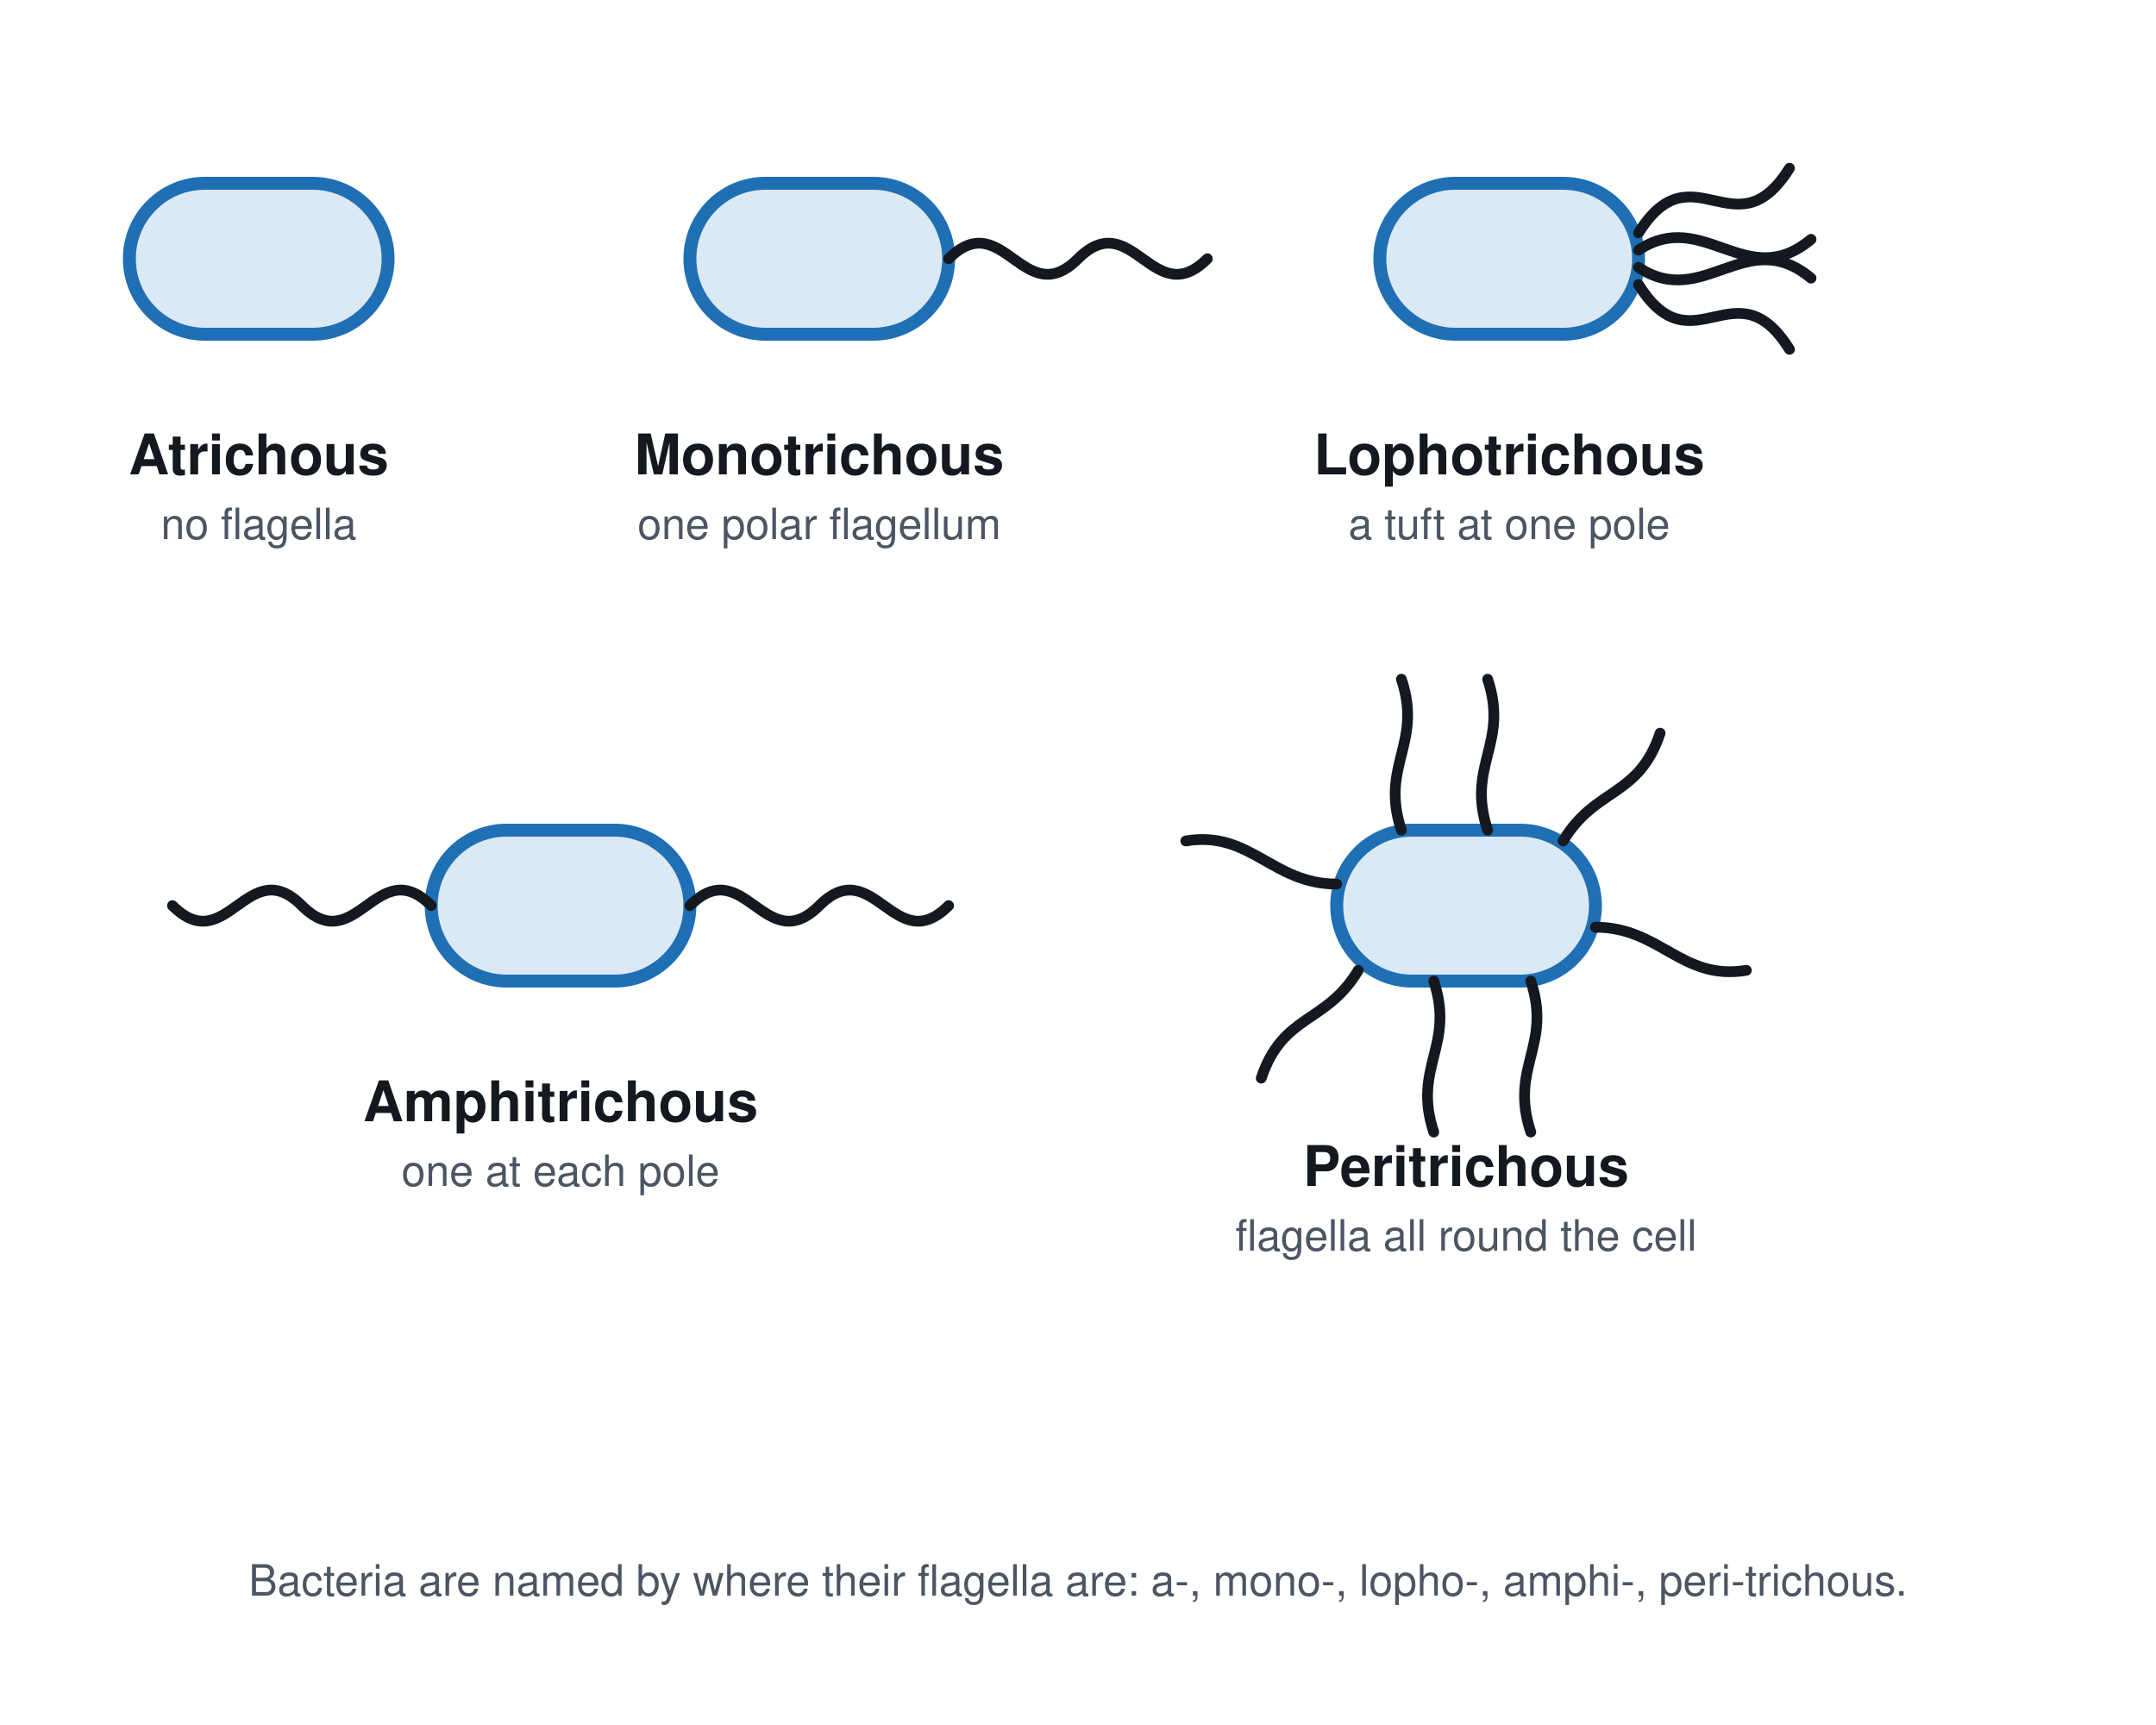
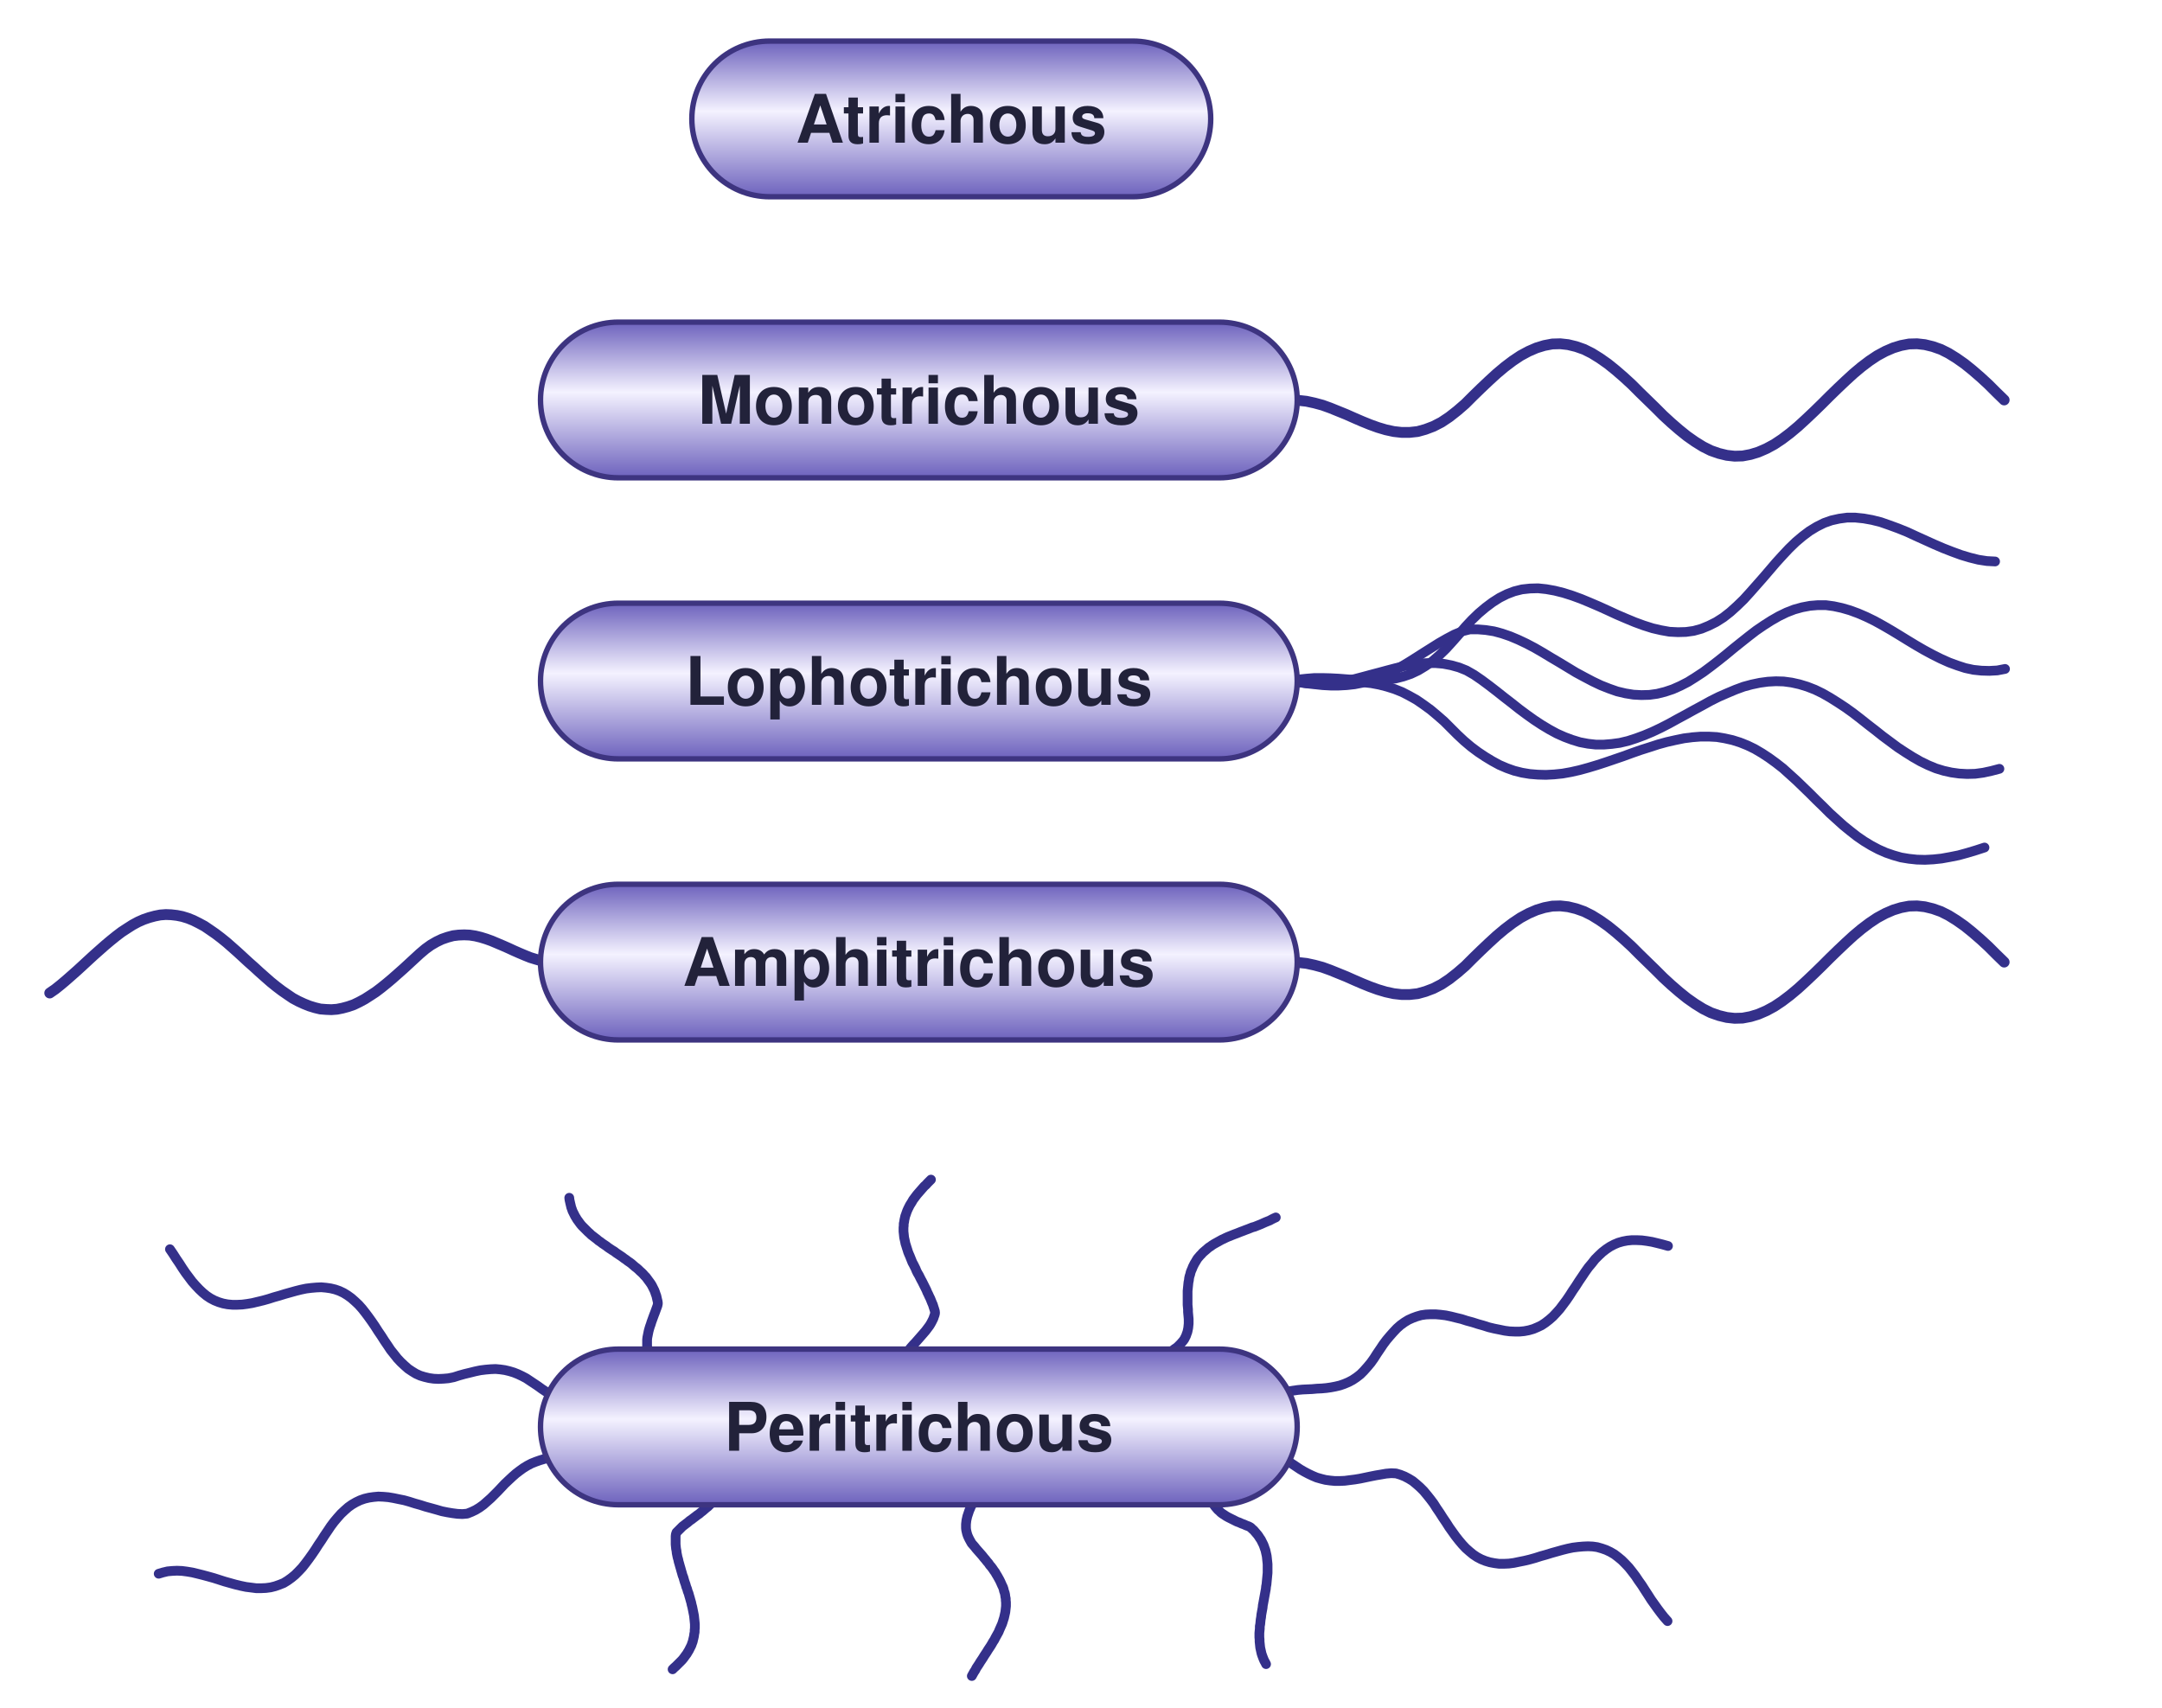
- <svg xmlns="http://www.w3.org/2000/svg" viewBox="0 0 1000 800" font-family="Segoe UI, Helvetica, Arial, sans-serif">
-   <rect width="1000" height="800" fill="#ffffff" />
+ <svg xmlns="http://www.w3.org/2000/svg" viewBox="0 0 1000 790" font-family="Segoe UI, Helvetica, Arial, sans-serif">
  <defs>
-     <style>
-       .t{font-size:26px;font-weight:700;fill:#14181f;text-anchor:middle}
-       .s{font-size:20px;fill:#4b5563;text-anchor:middle}
-       .cell{fill:#dbe9f5;stroke:#1f6fb5;stroke-width:6}
-       .fl{fill:none;stroke:#14181f;stroke-width:5;stroke-linecap:round}
-     </style>
+     <linearGradient id="cellg" x1="0" y1="0" x2="0" y2="1">
+       <stop offset="0%" stop-color="#6d62bd" />
+       <stop offset="45%" stop-color="#f4f2ff" />
+       <stop offset="100%" stop-color="#6d62bd" />
+     </linearGradient>
  </defs>
-   <g transform="translate(120,120)">
-     <rect class="cell" x="-60" y="-35" width="120" height="70" rx="35" />
-     <text class="t" x="0" y="100">Atrichous</text>
-     <text class="s" x="0" y="130">no flagella</text>
+   <rect width="1000" height="790" fill="#ffffff" />
+   <g transform="translate(0 -20)">
+     <rect x="320" y="39.0" width="240" height="72" rx="36.0" ry="36.0" fill="url(#cellg)" stroke="#3d3480" stroke-width="2.5" />
+     <text x="440.0" y="86.0" font-size="31" fill="#22223a" text-anchor="middle" font-weight="600">Atrichous</text>
+     <path d="M597.0 205.0 L600.7 205.2 L604.3 205.6 L608.0 206.4 L611.7 207.4 L615.3 208.7 L619.0 210.2 L622.7 211.7 L626.3 213.3 L630.0 214.9 L633.7 216.4 L637.3 217.7 L641.0 218.8 L644.7 219.6 L648.3 220.0 L652.0 220.0 L655.7 219.6 L659.3 218.6 L663.0 217.2 L666.7 215.3 L670.3 212.9 L674.0 210.0 L677.7 206.8 L681.3 203.2 L685.0 199.6 L688.7 196.1 L692.3 192.8 L696.0 189.7 L699.7 186.9 L703.3 184.5 L707.0 182.5 L710.7 180.9 L714.3 179.8 L718.0 179.1 L721.7 179.0 L725.3 179.4 L729.0 180.3 L732.7 181.6 L736.3 183.4 L740.0 185.7 L743.7 188.3 L747.3 191.2 L751.0 194.4 L754.7 197.8 L758.3 201.4 L762.0 205.0 L765.7 208.6 L769.3 212.2 L773.0 215.6 L776.7 218.8 L780.3 221.7 L784.0 224.3 L787.7 226.6 L791.3 228.4 L795.0 229.7 L798.7 230.6 L802.3 231.0 L806.0 230.9 L809.7 230.2 L813.3 229.1 L817.0 227.5 L820.7 225.5 L824.3 223.1 L828.0 220.3 L831.7 217.2 L835.3 213.9 L839.0 210.4 L842.7 206.8 L846.3 203.2 L850.0 199.6 L853.7 196.1 L857.3 192.8 L861.0 189.7 L864.7 186.9 L868.3 184.5 L872.0 182.5 L875.7 180.9 L879.3 179.8 L883.0 179.1 L886.7 179.0 L890.3 179.4 L894.0 180.3 L897.7 181.6 L901.3 183.4 L905.0 185.7 L908.7 188.3 L912.3 191.2 L916.0 194.4 L919.7 197.8 L923.3 201.4 L927.0 205.0" stroke="#34308a" stroke-width="5" fill="none" stroke-linejoin="round" stroke-linecap="round" />
+     <rect x="250" y="169.0" width="350" height="72" rx="36.0" ry="36.0" fill="url(#cellg)" stroke="#3d3480" stroke-width="2.5" />
+     <text x="425.0" y="216.0" font-size="31" fill="#22223a" text-anchor="middle" font-weight="600">Monotrichous</text>
+     <path d="M597.0 335.0 L600.6 334.3 L604.3 333.9 L608.0 333.6 L611.7 333.6 L615.5 333.7 L619.3 333.9 L623.1 334.2 L626.9 334.5 L630.7 334.7 L634.5 334.8 L638.3 334.7 L642.0 334.4 L645.6 333.8 L649.1 332.9 L652.6 331.7 L656.0 330.1 L659.3 328.1 L662.6 325.8 L665.7 323.1 L668.8 320.1 L671.8 316.8 L674.8 313.4 L677.8 309.9 L680.8 306.7 L683.9 303.7 L687.1 301.0 L690.3 298.6 L693.6 296.5 L697.0 294.8 L700.4 293.5 L704.0 292.6 L707.7 292.2 L711.4 292.1 L715.2 292.5 L719.1 293.2 L723.1 294.2 L727.2 295.5 L731.3 297.0 L735.4 298.7 L739.6 300.5 L743.8 302.4 L747.9 304.3 L752.1 306.1 L756.2 307.8 L760.3 309.3 L764.4 310.6 L768.3 311.5 L772.2 312.2 L776.1 312.4 L779.8 312.3 L783.4 311.8 L787.0 310.8 L790.4 309.4 L793.8 307.7 L797.1 305.6 L800.3 303.1 L803.4 300.3 L806.5 297.3 L809.5 294.0 L812.5 290.6 L815.5 287.2 L818.5 283.7 L821.5 280.2 L824.5 276.9 L827.5 273.7 L830.6 270.7 L833.8 268.0 L837.0 265.6 L840.3 263.6 L843.7 261.9 L847.1 260.7 L850.7 259.9 L854.4 259.4 L858.1 259.4 L862.0 259.8 L865.9 260.5 L869.9 261.5 L873.9 262.9 L878.0 264.4 L882.2 266.1 L886.3 268.0 L890.5 269.9 L894.7 271.8 L898.9 273.6 L903.0 275.2 L907.1 276.7 L911.1 277.9 L915.1 278.9 L919.0 279.5 L922.8 279.7" stroke="#34308a" stroke-width="4.5" fill="none" stroke-linejoin="round" stroke-linecap="round" />
+     <path d="M597.0 335.0 L600.7 335.5 L604.4 336.1 L608.1 336.5 L611.8 336.9 L615.5 337.1 L619.2 337.1 L622.9 336.9 L626.5 336.5 L630.1 335.8 L633.7 334.8 L637.3 333.6 L640.9 332.1 L644.5 330.3 L648.0 328.4 L651.5 326.3 L655.0 324.1 L658.6 321.8 L662.1 319.6 L665.6 317.4 L669.1 315.4 L672.7 313.5 L676.3 312.0 L679.9 311.1 L683.5 311.1 L687.2 311.4 L691.0 312.0 L694.7 313.0 L698.5 314.3 L702.3 315.9 L706.1 317.7 L709.9 319.7 L713.7 321.9 L717.5 324.2 L721.4 326.5 L725.2 328.8 L729.0 331.1 L732.9 333.2 L736.7 335.2 L740.5 337.0 L744.3 338.5 L748.0 339.8 L751.8 340.7 L755.5 341.3 L759.2 341.5 L762.9 341.4 L766.5 340.9 L770.1 340.0 L773.7 338.8 L777.3 337.2 L780.8 335.4 L784.3 333.2 L787.8 330.9 L791.3 328.3 L794.8 325.6 L798.3 322.8 L801.8 319.9 L805.3 317.1 L808.7 314.4 L812.2 311.7 L815.7 309.3 L819.3 307.0 L822.8 305.0 L826.3 303.3 L829.9 301.9 L833.5 300.9 L837.2 300.2 L840.8 299.9 L844.5 299.9 L848.2 300.4 L851.9 301.2 L855.7 302.3 L859.5 303.7 L863.2 305.3 L867.1 307.2 L870.9 309.3 L874.7 311.5 L878.5 313.8 L882.4 316.2 L886.2 318.5 L890.0 320.7 L893.9 322.8 L897.7 324.7 L901.5 326.4 L905.3 327.8 L909.0 329.0 L912.7 329.8 L916.5 330.2 L920.1 330.3 L923.8 330.1 L927.4 329.4" stroke="#34308a" stroke-width="4.5" fill="none" stroke-linejoin="round" stroke-linecap="round" />
+     <path d="M597.0 335.0 L600.6 335.6 L604.3 336.0 L607.9 336.2 L611.6 336.2 L615.3 335.9 L619.0 335.5 L622.8 334.8 L626.5 334.1 L630.3 333.1 L634.0 332.1 L637.8 331.1 L641.5 330.1 L645.3 329.1 L649.0 328.2 L652.8 327.5 L656.5 326.9 L660.2 326.7 L663.9 326.7 L667.5 327.0 L671.2 327.7 L674.8 328.7 L678.3 330.1 L681.8 332.1 L685.3 334.5 L688.8 337.1 L692.3 339.8 L695.7 342.5 L699.2 345.2 L702.6 347.9 L706.1 350.5 L709.6 353.0 L713.1 355.3 L716.6 357.4 L720.1 359.3 L723.7 360.9 L727.2 362.2 L730.8 363.3 L734.5 364.0 L738.1 364.4 L741.8 364.4 L745.5 364.1 L749.2 363.6 L753.0 362.7 L756.7 361.5 L760.5 360.1 L764.3 358.5 L768.1 356.7 L772.0 354.7 L775.8 352.6 L779.7 350.5 L783.5 348.4 L787.4 346.3 L791.2 344.2 L795.0 342.3 L798.9 340.6 L802.7 339.0 L806.5 337.6 L810.2 336.6 L814.0 335.8 L817.7 335.3 L821.4 335.1 L825.0 335.2 L828.7 335.7 L832.3 336.5 L835.9 337.6 L839.5 339.0 L843.0 340.7 L846.5 342.7 L850.0 344.9 L853.5 347.2 L857.0 349.7 L860.5 352.4 L863.9 355.1 L867.4 357.8 L870.8 360.5 L874.3 363.1 L877.8 365.7 L881.3 368.0 L884.8 370.2 L888.3 372.2 L891.8 373.9 L895.4 375.4 L899.0 376.5 L902.6 377.3 L906.2 377.8 L909.9 378.0 L913.6 377.9 L917.3 377.4 L921.0 376.6 L924.8 375.6" stroke="#34308a" stroke-width="4.5" fill="none" stroke-linejoin="round" stroke-linecap="round" />
+     <path d="M597.0 335.0 L600.7 335.2 L604.5 335.3 L608.2 335.3 L612.0 335.2 L615.8 335.2 L619.5 335.1 L623.3 335.2 L627.0 335.3 L630.7 335.6 L634.3 336.0 L638.0 336.7 L641.5 337.6 L645.0 338.7 L648.5 340.1 L651.8 341.8 L655.2 343.7 L658.4 345.9 L661.7 348.3 L664.8 350.9 L668.0 353.7 L671.0 356.7 L674.1 359.8 L677.2 362.7 L680.4 365.4 L683.6 367.8 L686.9 370.0 L690.2 372.0 L693.5 373.8 L697.0 375.3 L700.4 376.5 L704.0 377.4 L707.6 378.0 L711.3 378.3 L715.0 378.4 L718.8 378.2 L722.7 377.8 L726.6 377.1 L730.6 376.2 L734.6 375.1 L738.6 373.9 L742.6 372.6 L746.7 371.2 L750.8 369.8 L754.9 368.3 L758.9 366.9 L763.0 365.6 L767.0 364.3 L771.0 363.2 L775.0 362.3 L778.9 361.5 L782.8 361.0 L786.6 360.7 L790.4 360.7 L794.1 360.9 L797.7 361.5 L801.3 362.3 L804.8 363.4 L808.3 364.8 L811.6 366.4 L815.0 368.4 L818.2 370.5 L821.5 372.9 L824.7 375.4 L827.8 378.2 L830.9 381.0 L834.0 384.0 L837.1 387.0 L840.2 390.1 L843.3 393.1 L846.3 396.1 L849.5 399.0 L852.6 401.8 L855.8 404.4 L859.0 406.9 L862.2 409.1 L865.5 411.1 L868.9 412.9 L872.3 414.4 L875.8 415.6 L879.3 416.6 L882.9 417.2 L886.6 417.6 L890.4 417.7 L894.2 417.5 L898.0 417.1 L901.9 416.4 L905.9 415.6 L909.9 414.5 L913.9 413.3 L917.9 412.0" stroke="#34308a" stroke-width="4.5" fill="none" stroke-linejoin="round" stroke-linecap="round" />
+     <rect x="250" y="299.0" width="350" height="72" rx="36.0" ry="36.0" fill="url(#cellg)" stroke="#3d3480" stroke-width="2.5" />
+     <text x="425.0" y="346.0" font-size="31" fill="#22223a" text-anchor="middle" font-weight="600">Lophotrichous</text>
+     <path d="M597.0 465.0 L600.7 465.2 L604.3 465.6 L608.0 466.4 L611.7 467.4 L615.3 468.7 L619.0 470.2 L622.7 471.7 L626.3 473.3 L630.0 474.9 L633.7 476.4 L637.3 477.7 L641.0 478.8 L644.7 479.6 L648.3 480.0 L652.0 480.0 L655.7 479.6 L659.3 478.6 L663.0 477.2 L666.7 475.3 L670.3 472.9 L674.0 470.0 L677.7 466.8 L681.3 463.2 L685.0 459.6 L688.7 456.1 L692.3 452.8 L696.0 449.7 L699.7 446.9 L703.3 444.5 L707.0 442.5 L710.7 440.9 L714.3 439.8 L718.0 439.1 L721.7 439.0 L725.3 439.4 L729.0 440.3 L732.7 441.6 L736.3 443.4 L740.0 445.7 L743.7 448.3 L747.3 451.2 L751.0 454.4 L754.7 457.8 L758.3 461.4 L762.0 465.0 L765.7 468.6 L769.3 472.2 L773.0 475.6 L776.7 478.8 L780.3 481.7 L784.0 484.3 L787.7 486.6 L791.3 488.4 L795.0 489.7 L798.7 490.6 L802.3 491.0 L806.0 490.9 L809.7 490.2 L813.3 489.1 L817.0 487.5 L820.7 485.5 L824.3 483.1 L828.0 480.3 L831.7 477.2 L835.3 473.9 L839.0 470.4 L842.7 466.8 L846.3 463.2 L850.0 459.6 L853.7 456.1 L857.3 452.8 L861.0 449.7 L864.7 446.9 L868.3 444.5 L872.0 442.5 L875.7 440.9 L879.3 439.8 L883.0 439.1 L886.7 439.0 L890.3 439.4 L894.0 440.3 L897.7 441.6 L901.3 443.4 L905.0 445.7 L908.7 448.3 L912.3 451.2 L916.0 454.4 L919.7 457.8 L923.3 461.4 L927.0 465.0" stroke="#34308a" stroke-width="5" fill="none" stroke-linejoin="round" stroke-linecap="round" />
+     <path d="M253.0 465.0 L250.4 464.4 L247.9 463.7 L245.3 462.9 L242.8 461.9 L240.2 460.8 L237.7 459.7 L235.1 458.5 L232.6 457.4 L230.0 456.3 L227.4 455.2 L224.9 454.3 L222.3 453.5 L219.8 452.9 L217.2 452.5 L214.7 452.4 L212.1 452.5 L209.6 452.8 L207.0 453.5 L204.4 454.4 L201.9 455.6 L199.3 457.1 L196.8 458.9 L194.2 461.1 L191.7 463.4 L189.1 465.8 L186.6 468.1 L184.0 470.4 L181.4 472.7 L178.9 474.8 L176.3 476.9 L173.8 478.8 L171.2 480.5 L168.7 482.1 L166.1 483.5 L163.6 484.7 L161.0 485.6 L158.4 486.3 L155.9 486.8 L153.3 487.0 L150.8 486.9 L148.2 486.7 L145.7 486.1 L143.1 485.3 L140.6 484.3 L138.0 483.1 L135.4 481.7 L132.9 480.0 L130.3 478.2 L127.8 476.3 L125.2 474.2 L122.7 472.0 L120.1 469.7 L117.6 467.4 L115.0 465.1 L112.4 462.7 L109.9 460.4 L107.3 458.1 L104.8 455.9 L102.2 453.8 L99.7 451.9 L97.1 450.1 L94.6 448.4 L92.0 447.0 L89.4 445.7 L86.9 444.7 L84.3 443.9 L81.8 443.4 L79.2 443.1 L76.7 443.0 L74.1 443.2 L71.6 443.7 L69.0 444.4 L66.4 445.3 L63.9 446.4 L61.3 447.8 L58.8 449.4 L56.2 451.1 L53.7 453.0 L51.1 455.1 L48.6 457.2 L46.0 459.5 L43.4 461.8 L40.9 464.1 L38.3 466.5 L35.8 468.8 L33.2 471.1 L30.7 473.3 L28.1 475.5 L25.6 477.5 L23.0 479.3" stroke="#34308a" stroke-width="5" fill="none" stroke-linejoin="round" stroke-linecap="round" />
+     <rect x="250" y="429.0" width="350" height="72" rx="36.0" ry="36.0" fill="url(#cellg)" stroke="#3d3480" stroke-width="2.5" />
+     <text x="425.0" y="476.0" font-size="31" fill="#22223a" text-anchor="middle" font-weight="600">Amphitrichous</text>
+     <path d="M300.0 646.0 L299.7 645.1 L299.5 644.3 L299.4 643.4 L299.3 642.5 L299.3 641.6 L299.3 640.6 L299.3 639.7 L299.4 638.7 L299.6 637.7 L299.8 636.7 L300.0 635.7 L300.3 634.6 L300.6 633.6 L301.0 632.5 L301.3 631.5 L301.7 630.4 L302.1 629.3 L302.5 628.2 L302.9 627.2 L303.3 626.1 L303.7 625.0 L304.1 623.9 L304.3 622.9 L304.2 622.0 L304.0 621.2 L303.8 620.3 L303.6 619.4 L303.3 618.6 L303.0 617.7 L302.7 616.9 L302.3 616.1 L301.9 615.3 L301.5 614.5 L301.0 613.7 L300.5 613.0 L299.9 612.2 L299.4 611.5 L298.8 610.7 L298.1 610.0 L297.5 609.3 L296.8 608.6 L296.0 607.9 L295.3 607.2 L294.5 606.5 L293.7 605.9 L292.9 605.2 L292.1 604.5 L291.3 603.9 L290.4 603.3 L289.5 602.6 L288.6 602.0 L287.7 601.3 L286.8 600.7 L285.9 600.1 L285.0 599.5 L284.1 598.8 L283.1 598.2 L282.2 597.6 L281.3 597.0 L280.4 596.3 L279.5 595.7 L278.6 595.1 L277.7 594.4 L276.8 593.8 L276.0 593.1 L275.2 592.5 L274.3 591.8 L273.5 591.2 L272.8 590.5 L272.0 589.8 L271.3 589.1 L270.6 588.4 L269.9 587.7 L269.2 587.0 L268.6 586.3 L268.0 585.5 L267.5 584.8 L266.9 584.0 L266.5 583.3 L266.0 582.5 L265.6 581.7 L265.2 580.9 L264.8 580.1 L264.5 579.2 L264.2 578.4 L264.0 577.5 L263.8 576.7 L263.6 575.8 L263.4 574.9 L263.3 574.0" stroke="#34308a" stroke-width="4.5" fill="none" stroke-linejoin="round" stroke-linecap="round" />
+     <path d="M420.0 645.0 L420.6 644.2 L421.2 643.4 L421.9 642.6 L422.6 641.8 L423.3 641.1 L424.0 640.3 L424.7 639.5 L425.4 638.7 L426.1 637.9 L426.8 637.1 L427.4 636.4 L428.1 635.6 L428.7 634.8 L429.3 634.0 L429.9 633.2 L430.4 632.4 L430.9 631.5 L431.3 630.7 L431.7 629.9 L432.0 629.0 L432.3 628.2 L432.5 627.3 L432.4 626.4 L432.1 625.4 L431.8 624.5 L431.5 623.5 L431.1 622.6 L430.7 621.6 L430.3 620.6 L429.8 619.6 L429.4 618.7 L428.9 617.7 L428.5 616.7 L428.0 615.7 L427.5 614.7 L427.0 613.7 L426.5 612.7 L426.0 611.8 L425.5 610.8 L425.0 609.8 L424.4 608.8 L423.9 607.8 L423.5 606.8 L423.0 605.8 L422.5 604.8 L422.0 603.9 L421.6 602.9 L421.2 601.9 L420.8 600.9 L420.4 600.0 L420.0 599.0 L419.7 598.0 L419.4 597.1 L419.1 596.1 L418.8 595.2 L418.6 594.2 L418.4 593.3 L418.2 592.4 L418.1 591.5 L418.0 590.5 L417.9 589.6 L417.9 588.7 L417.9 587.8 L418.0 586.9 L418.0 586.0 L418.2 585.1 L418.3 584.3 L418.5 583.4 L418.7 582.5 L419.0 581.7 L419.3 580.8 L419.6 580.0 L420.0 579.1 L420.4 578.3 L420.8 577.5 L421.3 576.7 L421.8 575.9 L422.3 575.0 L422.9 574.2 L423.5 573.4 L424.1 572.6 L424.7 571.9 L425.4 571.1 L426.1 570.3 L426.8 569.5 L427.5 568.7 L428.3 568.0 L429.0 567.2 L429.8 566.4 L430.6 565.6" stroke="#34308a" stroke-width="4.5" fill="none" stroke-linejoin="round" stroke-linecap="round" />
+     <path d="M540.0 646.0 L540.9 645.5 L541.7 645.0 L542.6 644.5 L543.3 643.9 L544.1 643.4 L544.8 642.8 L545.5 642.1 L546.1 641.5 L546.7 640.8 L547.3 640.1 L547.8 639.4 L548.2 638.6 L548.6 637.8 L548.9 636.9 L549.2 636.1 L549.4 635.2 L549.6 634.2 L549.7 633.2 L549.8 632.2 L549.8 631.2 L549.8 630.1 L549.7 629.0 L549.6 627.9 L549.5 626.8 L549.5 625.7 L549.4 624.6 L549.3 623.5 L549.3 622.4 L549.3 621.3 L549.3 620.3 L549.3 619.2 L549.3 618.2 L549.3 617.1 L549.4 616.1 L549.5 615.1 L549.6 614.1 L549.7 613.1 L549.9 612.2 L550.0 611.2 L550.2 610.3 L550.5 609.4 L550.7 608.5 L551.0 607.7 L551.4 606.8 L551.7 606.0 L552.1 605.2 L552.5 604.4 L553.0 603.6 L553.4 602.9 L553.9 602.1 L554.5 601.4 L555.1 600.7 L555.7 600.1 L556.3 599.4 L557.0 598.8 L557.7 598.2 L558.4 597.6 L559.1 597.0 L559.9 596.5 L560.7 595.9 L561.5 595.4 L562.4 594.9 L563.3 594.4 L564.2 593.9 L565.1 593.4 L566.0 593.0 L567.0 592.5 L567.9 592.1 L568.9 591.7 L569.9 591.3 L570.9 590.9 L572.0 590.5 L573.0 590.1 L574.0 589.7 L575.1 589.3 L576.1 588.9 L577.2 588.5 L578.2 588.1 L579.2 587.7 L580.3 587.4 L581.3 587.0 L582.3 586.6 L583.3 586.2 L584.4 585.7 L585.3 585.3 L586.3 584.9 L587.3 584.5 L588.2 584.0 L589.2 583.5 L590.1 583.1" stroke="#34308a" stroke-width="4.5" fill="none" stroke-linejoin="round" stroke-linecap="round" />
+     <path d="M330.0 714.0 L329.4 714.7 L328.8 715.5 L328.1 716.2 L327.4 716.9 L326.6 717.5 L325.8 718.2 L325.0 718.9 L324.2 719.5 L323.4 720.2 L322.5 720.8 L321.6 721.5 L320.8 722.1 L319.9 722.8 L319.0 723.4 L318.2 724.1 L317.4 724.7 L316.5 725.4 L315.7 726.0 L315.0 726.7 L314.3 727.4 L313.6 728.1 L312.9 728.8 L312.6 729.7 L312.5 730.6 L312.5 731.5 L312.5 732.4 L312.5 733.4 L312.5 734.3 L312.6 735.3 L312.7 736.3 L312.9 737.3 L313.0 738.3 L313.2 739.3 L313.4 740.3 L313.7 741.3 L313.9 742.3 L314.2 743.3 L314.5 744.4 L314.8 745.4 L315.1 746.5 L315.4 747.5 L315.7 748.6 L316.1 749.6 L316.4 750.7 L316.7 751.7 L317.1 752.8 L317.4 753.9 L317.8 754.9 L318.1 756.0 L318.5 757.0 L318.8 758.1 L319.1 759.1 L319.4 760.2 L319.7 761.2 L319.9 762.2 L320.2 763.3 L320.4 764.3 L320.6 765.3 L320.8 766.3 L321.0 767.3 L321.1 768.3 L321.2 769.2 L321.3 770.2 L321.4 771.2 L321.4 772.1 L321.4 773.0 L321.3 774.0 L321.3 774.9 L321.1 775.8 L321.0 776.7 L320.8 777.6 L320.6 778.4 L320.4 779.3 L320.1 780.1 L319.8 781.0 L319.4 781.8 L319.0 782.6 L318.6 783.4 L318.1 784.2 L317.7 784.9 L317.1 785.7 L316.6 786.4 L316.0 787.2 L315.4 787.9 L314.7 788.6 L314.0 789.3 L313.3 790.0 L312.6 790.7 L311.8 791.4 L311.1 792.1" stroke="#34308a" stroke-width="4.5" fill="none" stroke-linejoin="round" stroke-linecap="round" />
+     <path d="M450.0 715.0 L449.6 715.9 L449.1 716.8 L448.7 717.8 L448.3 718.7 L448.0 719.6 L447.7 720.5 L447.4 721.4 L447.2 722.3 L447.0 723.2 L446.9 724.1 L446.8 725.0 L446.8 725.9 L446.8 726.8 L446.9 727.7 L447.1 728.6 L447.3 729.4 L447.6 730.3 L448.0 731.2 L448.4 732.0 L448.9 732.9 L449.4 733.8 L450.1 734.6 L450.8 735.4 L451.5 736.3 L452.2 737.1 L453.0 738.0 L453.7 738.8 L454.4 739.6 L455.1 740.5 L455.8 741.3 L456.5 742.2 L457.2 743.0 L457.8 743.9 L458.5 744.7 L459.1 745.5 L459.7 746.4 L460.3 747.2 L460.8 748.1 L461.3 748.9 L461.8 749.8 L462.3 750.7 L462.7 751.5 L463.1 752.4 L463.5 753.3 L463.9 754.1 L464.2 755.0 L464.4 755.9 L464.7 756.7 L464.9 757.6 L465.0 758.5 L465.2 759.4 L465.2 760.3 L465.3 761.1 L465.3 762.0 L465.3 762.9 L465.2 763.8 L465.1 764.7 L465.0 765.6 L464.8 766.5 L464.6 767.4 L464.4 768.3 L464.1 769.2 L463.8 770.2 L463.5 771.1 L463.1 772.0 L462.7 772.9 L462.3 773.8 L461.9 774.8 L461.4 775.7 L460.9 776.6 L460.4 777.5 L459.9 778.5 L459.3 779.4 L458.8 780.3 L458.2 781.3 L457.6 782.2 L457.0 783.1 L456.4 784.1 L455.8 785.0 L455.2 785.9 L454.6 786.9 L454.0 787.8 L453.4 788.7 L452.8 789.7 L452.2 790.6 L451.6 791.5 L451.1 792.5 L450.5 793.4 L450.0 794.3 L449.5 795.2" stroke="#34308a" stroke-width="4.5" fill="none" stroke-linejoin="round" stroke-linecap="round" />
+     <path d="M560.0 713.0 L560.3 713.8 L560.7 714.6 L561.1 715.4 L561.6 716.2 L562.1 716.9 L562.7 717.6 L563.3 718.3 L564.0 718.9 L564.7 719.6 L565.5 720.2 L566.3 720.7 L567.2 721.3 L568.1 721.8 L569.1 722.3 L570.1 722.8 L571.1 723.3 L572.1 723.8 L573.2 724.2 L574.3 724.7 L575.4 725.1 L576.5 725.6 L577.6 726.0 L578.5 726.5 L579.2 727.2 L579.9 727.8 L580.5 728.5 L581.1 729.2 L581.7 729.9 L582.2 730.6 L582.7 731.4 L583.2 732.1 L583.6 732.9 L584.0 733.7 L584.4 734.5 L584.7 735.3 L585.0 736.2 L585.3 737.0 L585.5 737.9 L585.7 738.8 L585.9 739.7 L586.0 740.6 L586.1 741.6 L586.2 742.5 L586.3 743.5 L586.3 744.5 L586.3 745.5 L586.3 746.5 L586.3 747.5 L586.2 748.5 L586.1 749.6 L586.0 750.6 L585.9 751.7 L585.8 752.8 L585.6 753.8 L585.5 754.9 L585.3 756.0 L585.1 757.1 L584.9 758.2 L584.7 759.3 L584.5 760.4 L584.3 761.5 L584.1 762.5 L584.0 763.6 L583.8 764.7 L583.6 765.8 L583.4 766.9 L583.3 768.0 L583.1 769.1 L583.0 770.1 L582.9 771.2 L582.7 772.2 L582.7 773.3 L582.6 774.3 L582.5 775.3 L582.5 776.3 L582.5 777.3 L582.6 778.3 L582.6 779.3 L582.7 780.2 L582.8 781.2 L582.9 782.1 L583.1 783.0 L583.3 783.9 L583.5 784.8 L583.8 785.7 L584.1 786.5 L584.4 787.3 L584.8 788.2 L585.2 788.9 L585.6 789.7" stroke="#34308a" stroke-width="4.5" fill="none" stroke-linejoin="round" stroke-linecap="round" />
+     <path d="M594.0 664.0 L596.1 663.5 L598.2 663.2 L600.3 662.9 L602.5 662.7 L604.7 662.6 L606.9 662.5 L609.1 662.3 L611.3 662.2 L613.5 662.0 L615.6 661.7 L617.7 661.3 L619.8 660.8 L621.8 660.1 L623.7 659.3 L625.6 658.3 L627.4 657.1 L629.2 655.7 L630.8 654.1 L632.4 652.3 L634.0 650.4 L635.5 648.3 L636.9 646.1 L638.4 643.9 L639.8 641.8 L641.3 639.8 L642.9 637.9 L644.5 636.1 L646.1 634.4 L647.8 632.9 L649.6 631.6 L651.4 630.5 L653.4 629.6 L655.3 628.9 L657.4 628.3 L659.5 628.0 L661.7 627.9 L664.0 627.9 L666.3 628.1 L668.7 628.4 L671.1 628.9 L673.5 629.5 L676.0 630.1 L678.5 630.9 L681.1 631.6 L683.6 632.4 L686.1 633.1 L688.6 633.9 L691.1 634.5 L693.6 635.0 L696.0 635.5 L698.3 635.8 L700.6 635.9 L702.9 635.9 L705.0 635.7 L707.1 635.3 L709.2 634.7 L711.1 633.9 L713.0 633.0 L714.8 631.8 L716.6 630.4 L718.3 628.9 L719.9 627.2 L721.5 625.4 L723.0 623.4 L724.5 621.4 L726.0 619.2 L727.4 617.0 L728.9 614.8 L730.3 612.6 L731.8 610.4 L733.2 608.3 L734.7 606.2 L736.3 604.3 L737.8 602.4 L739.5 600.7 L741.1 599.2 L742.9 597.8 L744.7 596.6 L746.6 595.6 L748.5 594.8 L750.6 594.2 L752.7 593.8 L754.8 593.6 L757.1 593.6 L759.4 593.7 L761.7 594.0 L764.1 594.4 L766.6 595.0 L769.0 595.6 L771.5 596.3" stroke="#34308a" stroke-width="4.5" fill="none" stroke-linejoin="round" stroke-linecap="round" />
+     <path d="M596.0 696.0 L597.8 697.2 L599.6 698.4 L601.4 699.6 L603.3 700.7 L605.2 701.7 L607.1 702.6 L609.0 703.4 L611.1 704.0 L613.1 704.5 L615.3 704.8 L617.4 705.0 L619.7 705.0 L622.0 704.9 L624.3 704.6 L626.7 704.3 L629.1 703.9 L631.5 703.4 L633.9 702.9 L636.4 702.4 L638.8 702.0 L641.1 701.6 L643.5 701.4 L645.7 701.5 L647.7 702.1 L649.7 702.9 L651.6 703.9 L653.4 705.0 L655.1 706.4 L656.8 707.9 L658.5 709.6 L660.0 711.4 L661.6 713.4 L663.1 715.4 L664.5 717.6 L666.0 719.8 L667.4 722.0 L668.9 724.2 L670.3 726.4 L671.8 728.5 L673.3 730.6 L674.8 732.5 L676.4 734.4 L678.0 736.1 L679.7 737.6 L681.4 739.0 L683.2 740.2 L685.1 741.2 L687.1 742.0 L689.1 742.6 L691.2 743.0 L693.4 743.3 L695.6 743.3 L697.9 743.2 L700.2 742.9 L702.6 742.4 L705.1 741.9 L707.6 741.3 L710.1 740.6 L712.6 739.8 L715.1 739.1 L717.7 738.3 L720.2 737.6 L722.7 736.9 L725.1 736.3 L727.5 735.8 L729.9 735.5 L732.2 735.3 L734.5 735.2 L736.7 735.3 L738.8 735.6 L740.9 736.2 L742.9 736.9 L744.8 737.8 L746.7 738.9 L748.4 740.2 L750.1 741.6 L751.8 743.3 L753.4 745.0 L754.9 746.9 L756.5 749.0 L757.9 751.1 L759.4 753.2 L760.8 755.4 L762.3 757.7 L763.7 759.9 L765.2 762.0 L766.7 764.1 L768.2 766.1 L769.7 768.0 L771.3 769.8" stroke="#34308a" stroke-width="4.5" fill="none" stroke-linejoin="round" stroke-linecap="round" />
+     <path d="M256.0 666.0 L254.2 664.8 L252.4 663.6 L250.6 662.4 L248.8 661.1 L247.0 659.9 L245.2 658.7 L243.4 657.5 L241.5 656.5 L239.6 655.6 L237.6 654.8 L235.6 654.2 L233.5 653.7 L231.4 653.4 L229.2 653.2 L226.9 653.3 L224.6 653.5 L222.2 653.8 L219.8 654.3 L217.4 654.9 L214.9 655.5 L212.4 656.2 L209.9 657.0 L207.4 657.5 L205.1 657.7 L202.8 657.8 L200.6 657.7 L198.5 657.4 L196.4 656.9 L194.4 656.3 L192.4 655.4 L190.6 654.3 L188.8 653.1 L187.1 651.6 L185.4 650.0 L183.8 648.3 L182.3 646.4 L180.7 644.4 L179.3 642.3 L177.8 640.1 L176.4 637.9 L174.9 635.7 L173.5 633.5 L172.0 631.3 L170.5 629.2 L169.0 627.2 L167.5 625.3 L165.9 623.5 L164.2 621.9 L162.5 620.4 L160.7 619.1 L158.9 618.0 L157.0 617.1 L155.0 616.4 L152.9 615.9 L150.8 615.6 L148.6 615.4 L146.3 615.5 L144.0 615.7 L141.6 616.0 L139.2 616.5 L136.8 617.1 L134.3 617.8 L131.8 618.5 L129.2 619.3 L126.7 620.0 L124.2 620.8 L121.7 621.5 L119.2 622.1 L116.7 622.7 L114.3 623.1 L112.0 623.4 L109.7 623.5 L107.5 623.5 L105.3 623.3 L103.2 622.9 L101.2 622.3 L99.2 621.5 L97.3 620.5 L95.5 619.3 L93.8 617.9 L92.1 616.3 L90.5 614.6 L88.9 612.8 L87.4 610.8 L85.9 608.8 L84.4 606.6 L83.0 604.4 L81.5 602.2 L80.1 600.0 L78.6 597.8" stroke="#34308a" stroke-width="4.5" fill="none" stroke-linejoin="round" stroke-linecap="round" />
+     <path d="M256.0 694.0 L253.9 694.4 L251.8 694.8 L249.8 695.4 L247.8 696.1 L245.8 696.9 L243.9 697.9 L242.1 699.0 L240.3 700.3 L238.6 701.6 L236.9 703.1 L235.2 704.7 L233.5 706.3 L231.9 708.0 L230.3 709.7 L228.6 711.4 L227.0 713.0 L225.3 714.5 L223.6 716.0 L221.8 717.3 L220.0 718.4 L218.1 719.3 L216.1 720.1 L213.9 720.3 L211.6 720.2 L209.3 719.9 L206.9 719.5 L204.4 719.0 L202.0 718.3 L199.5 717.6 L196.9 716.9 L194.4 716.1 L191.9 715.4 L189.4 714.6 L186.9 713.9 L184.4 713.4 L182.0 712.9 L179.6 712.5 L177.3 712.3 L175.0 712.2 L172.8 712.4 L170.7 712.7 L168.6 713.2 L166.6 713.9 L164.7 714.8 L162.8 715.9 L161.1 717.1 L159.4 718.6 L157.7 720.2 L156.1 722.0 L154.5 723.9 L153.0 725.9 L151.6 728.0 L150.1 730.2 L148.7 732.4 L147.2 734.6 L145.8 736.8 L144.3 739.0 L142.8 741.1 L141.3 743.1 L139.8 745.0 L138.2 746.7 L136.5 748.4 L134.8 749.8 L133.0 751.1 L131.2 752.2 L129.2 753.0 L127.2 753.7 L125.2 754.2 L123.0 754.5 L120.8 754.6 L118.5 754.6 L116.2 754.3 L113.8 754.0 L111.4 753.5 L108.9 752.9 L106.4 752.2 L103.9 751.5 L101.4 750.7 L98.9 749.9 L96.4 749.2 L93.8 748.5 L91.4 747.9 L88.9 747.3 L86.5 746.9 L84.2 746.6 L81.9 746.5 L79.7 746.6 L77.5 746.8 L75.4 747.3 L73.4 747.9" stroke="#34308a" stroke-width="4.5" fill="none" stroke-linejoin="round" stroke-linecap="round" />
+     <rect x="250" y="644.0" width="350" height="72" rx="36.0" ry="36.0" fill="url(#cellg)" stroke="#3d3480" stroke-width="2.5" />
+     <text x="425.0" y="691.0" font-size="31" fill="#22223a" text-anchor="middle" font-weight="600">Peritrichous</text>
  </g>
-   <g transform="translate(380,120)">
-     <rect class="cell" x="-60" y="-35" width="120" height="70" rx="35" />
-     <path class="fl" d="M60 0 c25 -25 35 25 60 0 s35 25 60 0" />
-     <text class="t" x="0" y="100">Monotrichous</text>
-     <text class="s" x="0" y="130">one polar flagellum</text>
-   </g>
-   <g transform="translate(700,120)">
-     <rect class="cell" x="-60" y="-35" width="120" height="70" rx="35" />
-     <path class="fl" d="M60 -12 c25 -40 45 10 70 -30" />
-     <path class="fl" d="M60 -4 c30 -20 50 20 80 -5" />
-     <path class="fl" d="M60 4 c30 20 50 -20 80 5" />
-     <path class="fl" d="M60 12 c25 40 45 -10 70 30" />
-     <text class="t" x="0" y="100">Lophotrichous</text>
-     <text class="s" x="0" y="130">a tuft at one pole</text>
-   </g>
-   <g transform="translate(260,420)">
-     <rect class="cell" x="-60" y="-35" width="120" height="70" rx="35" />
-     <path class="fl" d="M60 0 c25 -25 35 25 60 0 s35 25 60 0" />
-     <path class="fl" d="M-60 0 c-25 -25 -35 25 -60 0 s-35 25 -60 0" />
-     <text class="t" x="0" y="100">Amphitrichous</text>
-     <text class="s" x="0" y="130">one at each pole</text>
-   </g>
-   <g transform="translate(680,420)">
-     <rect class="cell" x="-60" y="-35" width="120" height="70" rx="35" />
-     <path class="fl" d="M-30 -35 c-10 -30 10 -40 0 -70" />
-     <path class="fl" d="M10 -35 c-10 -30 10 -40 0 -70" />
-     <path class="fl" d="M45 -30 c15 -25 35 -20 45 -50" />
-     <path class="fl" d="M60 10 c30 0 40 25 70 20" />
-     <path class="fl" d="M30 35 c10 30 -10 40 0 70" />
-     <path class="fl" d="M-15 35 c10 30 -10 40 0 70" />
-     <path class="fl" d="M-50 30 c-15 25 -35 20 -45 50" />
-     <path class="fl" d="M-60 -10 c-30 0 -40 -25 -70 -20" />
-     <text class="t" x="0" y="130">Peritrichous</text>
-     <text class="s" x="0" y="160">flagella all round the cell</text>
-   </g>
-   <text class="s" x="500" y="740">Bacteria are named by where their flagella are: a-, mono-, lopho-, amphi-, peri-trichous.</text>
</svg>
